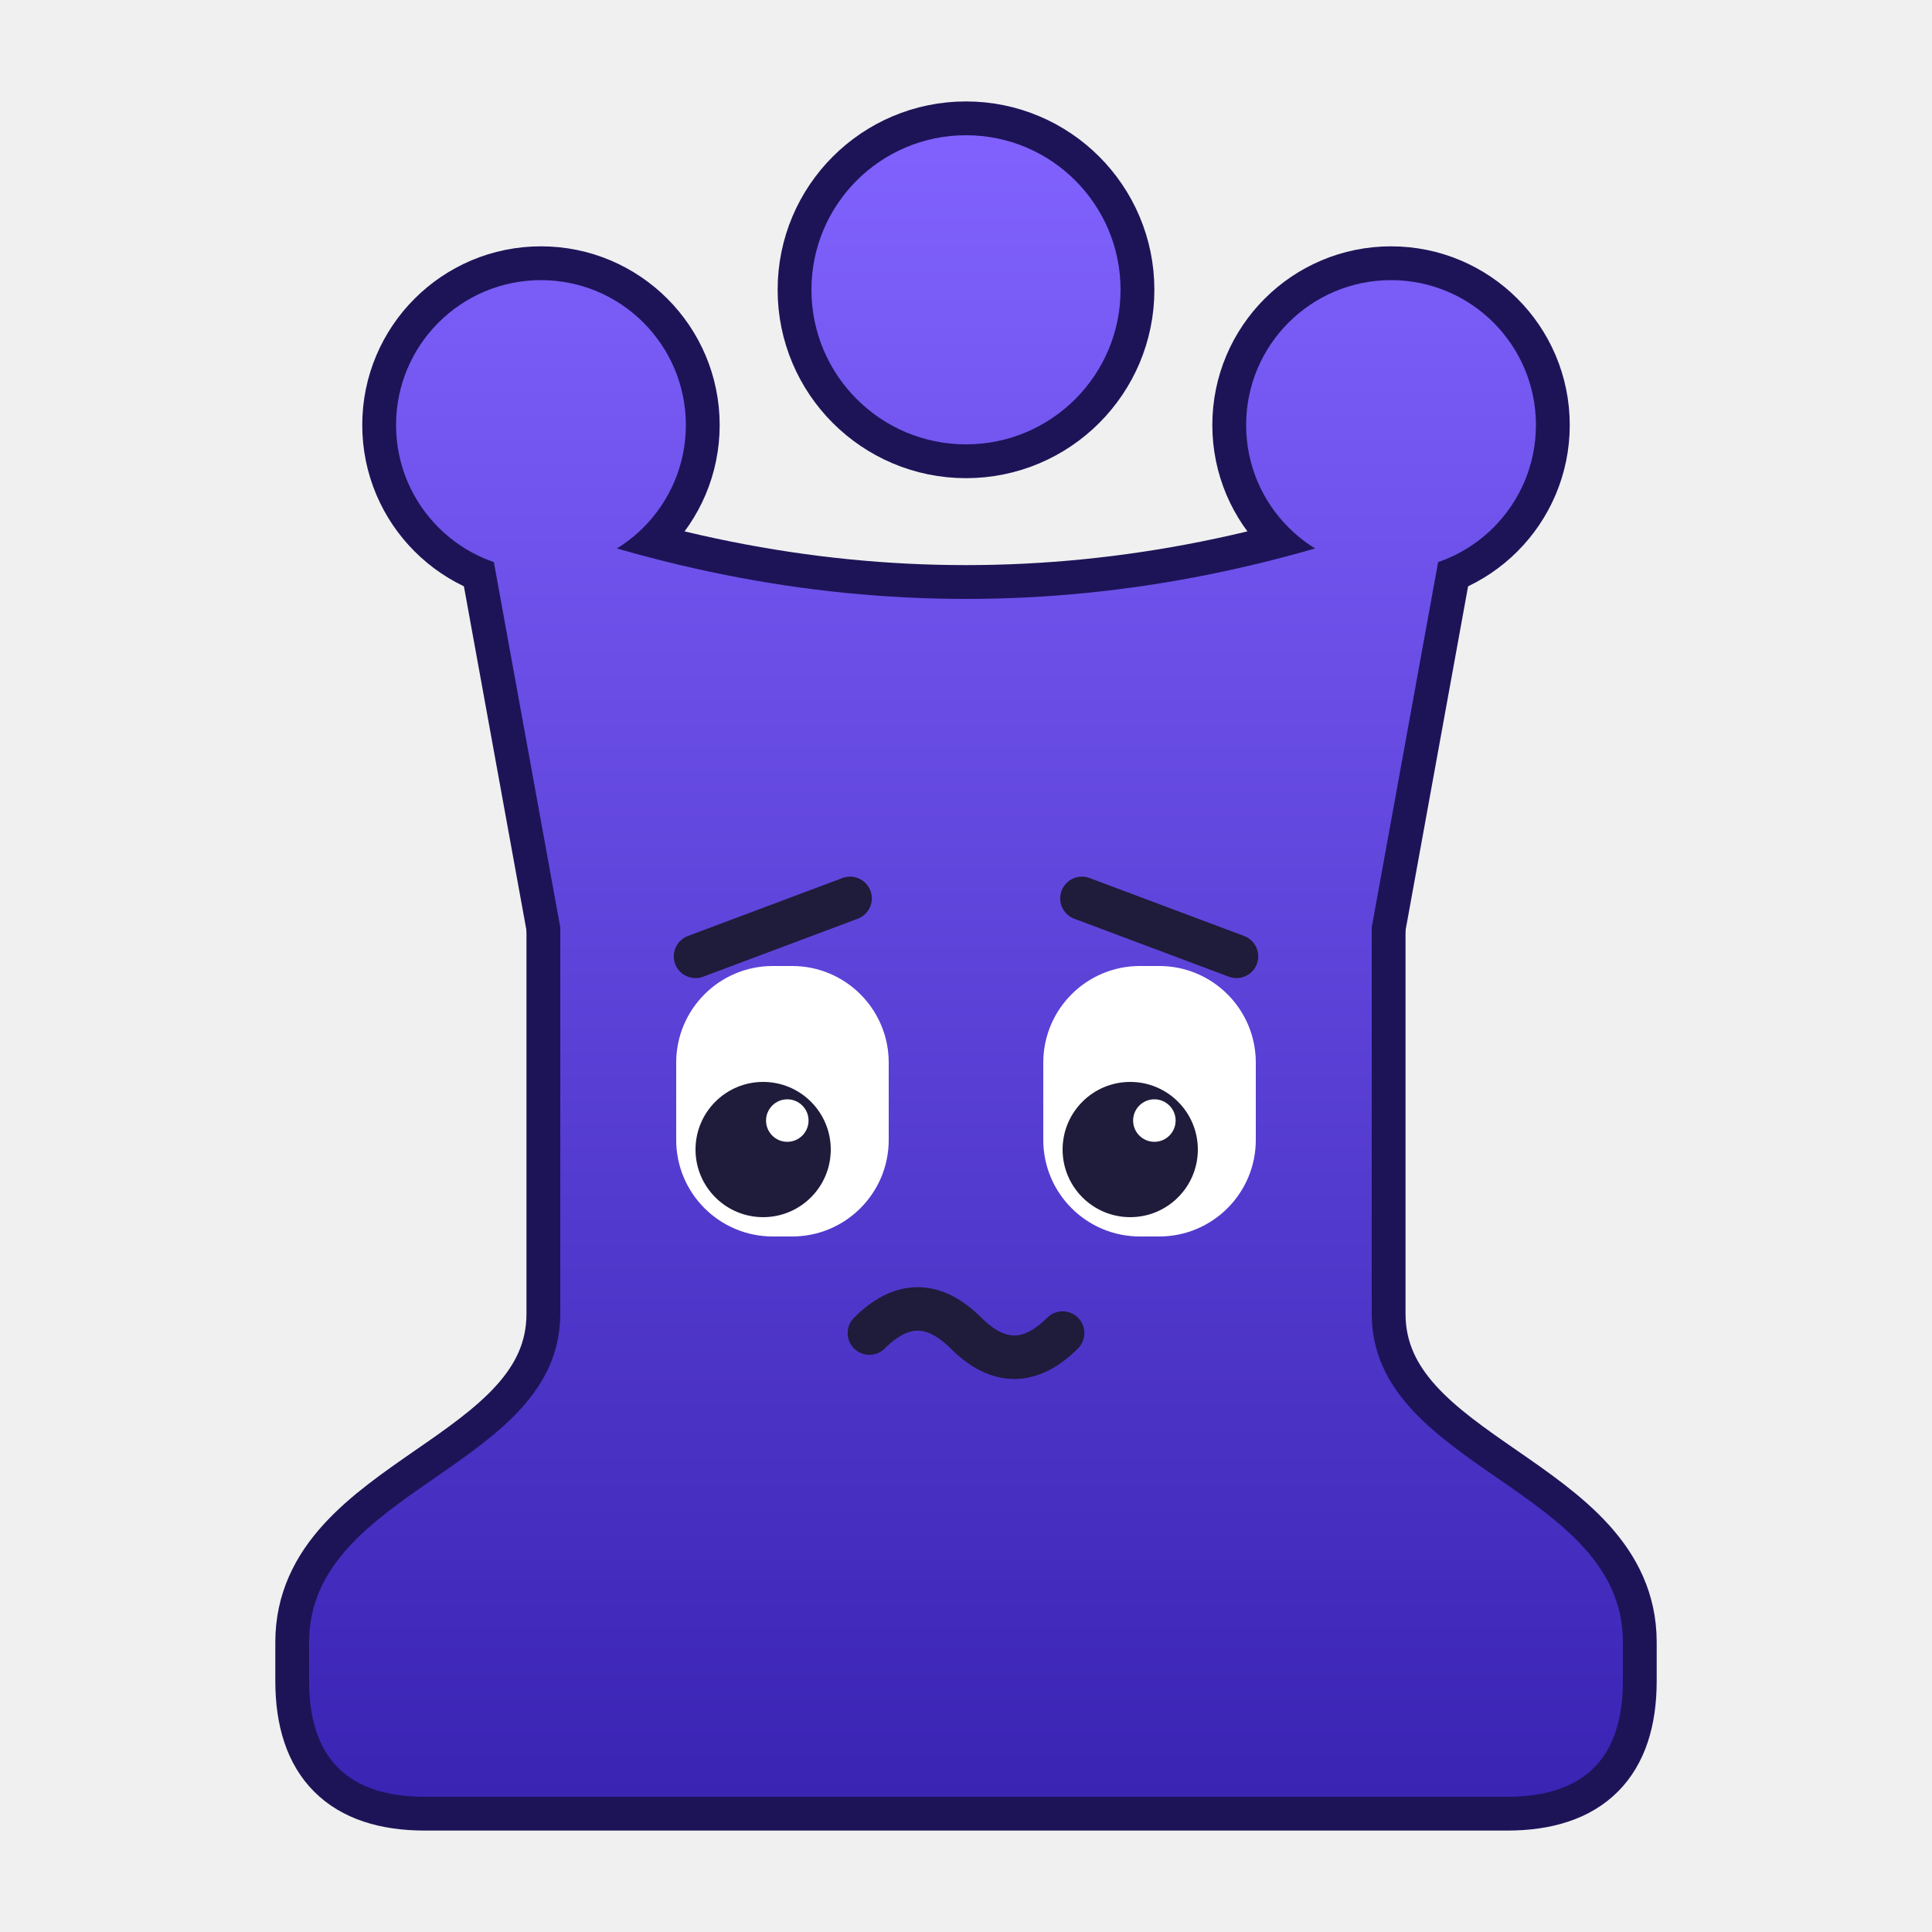
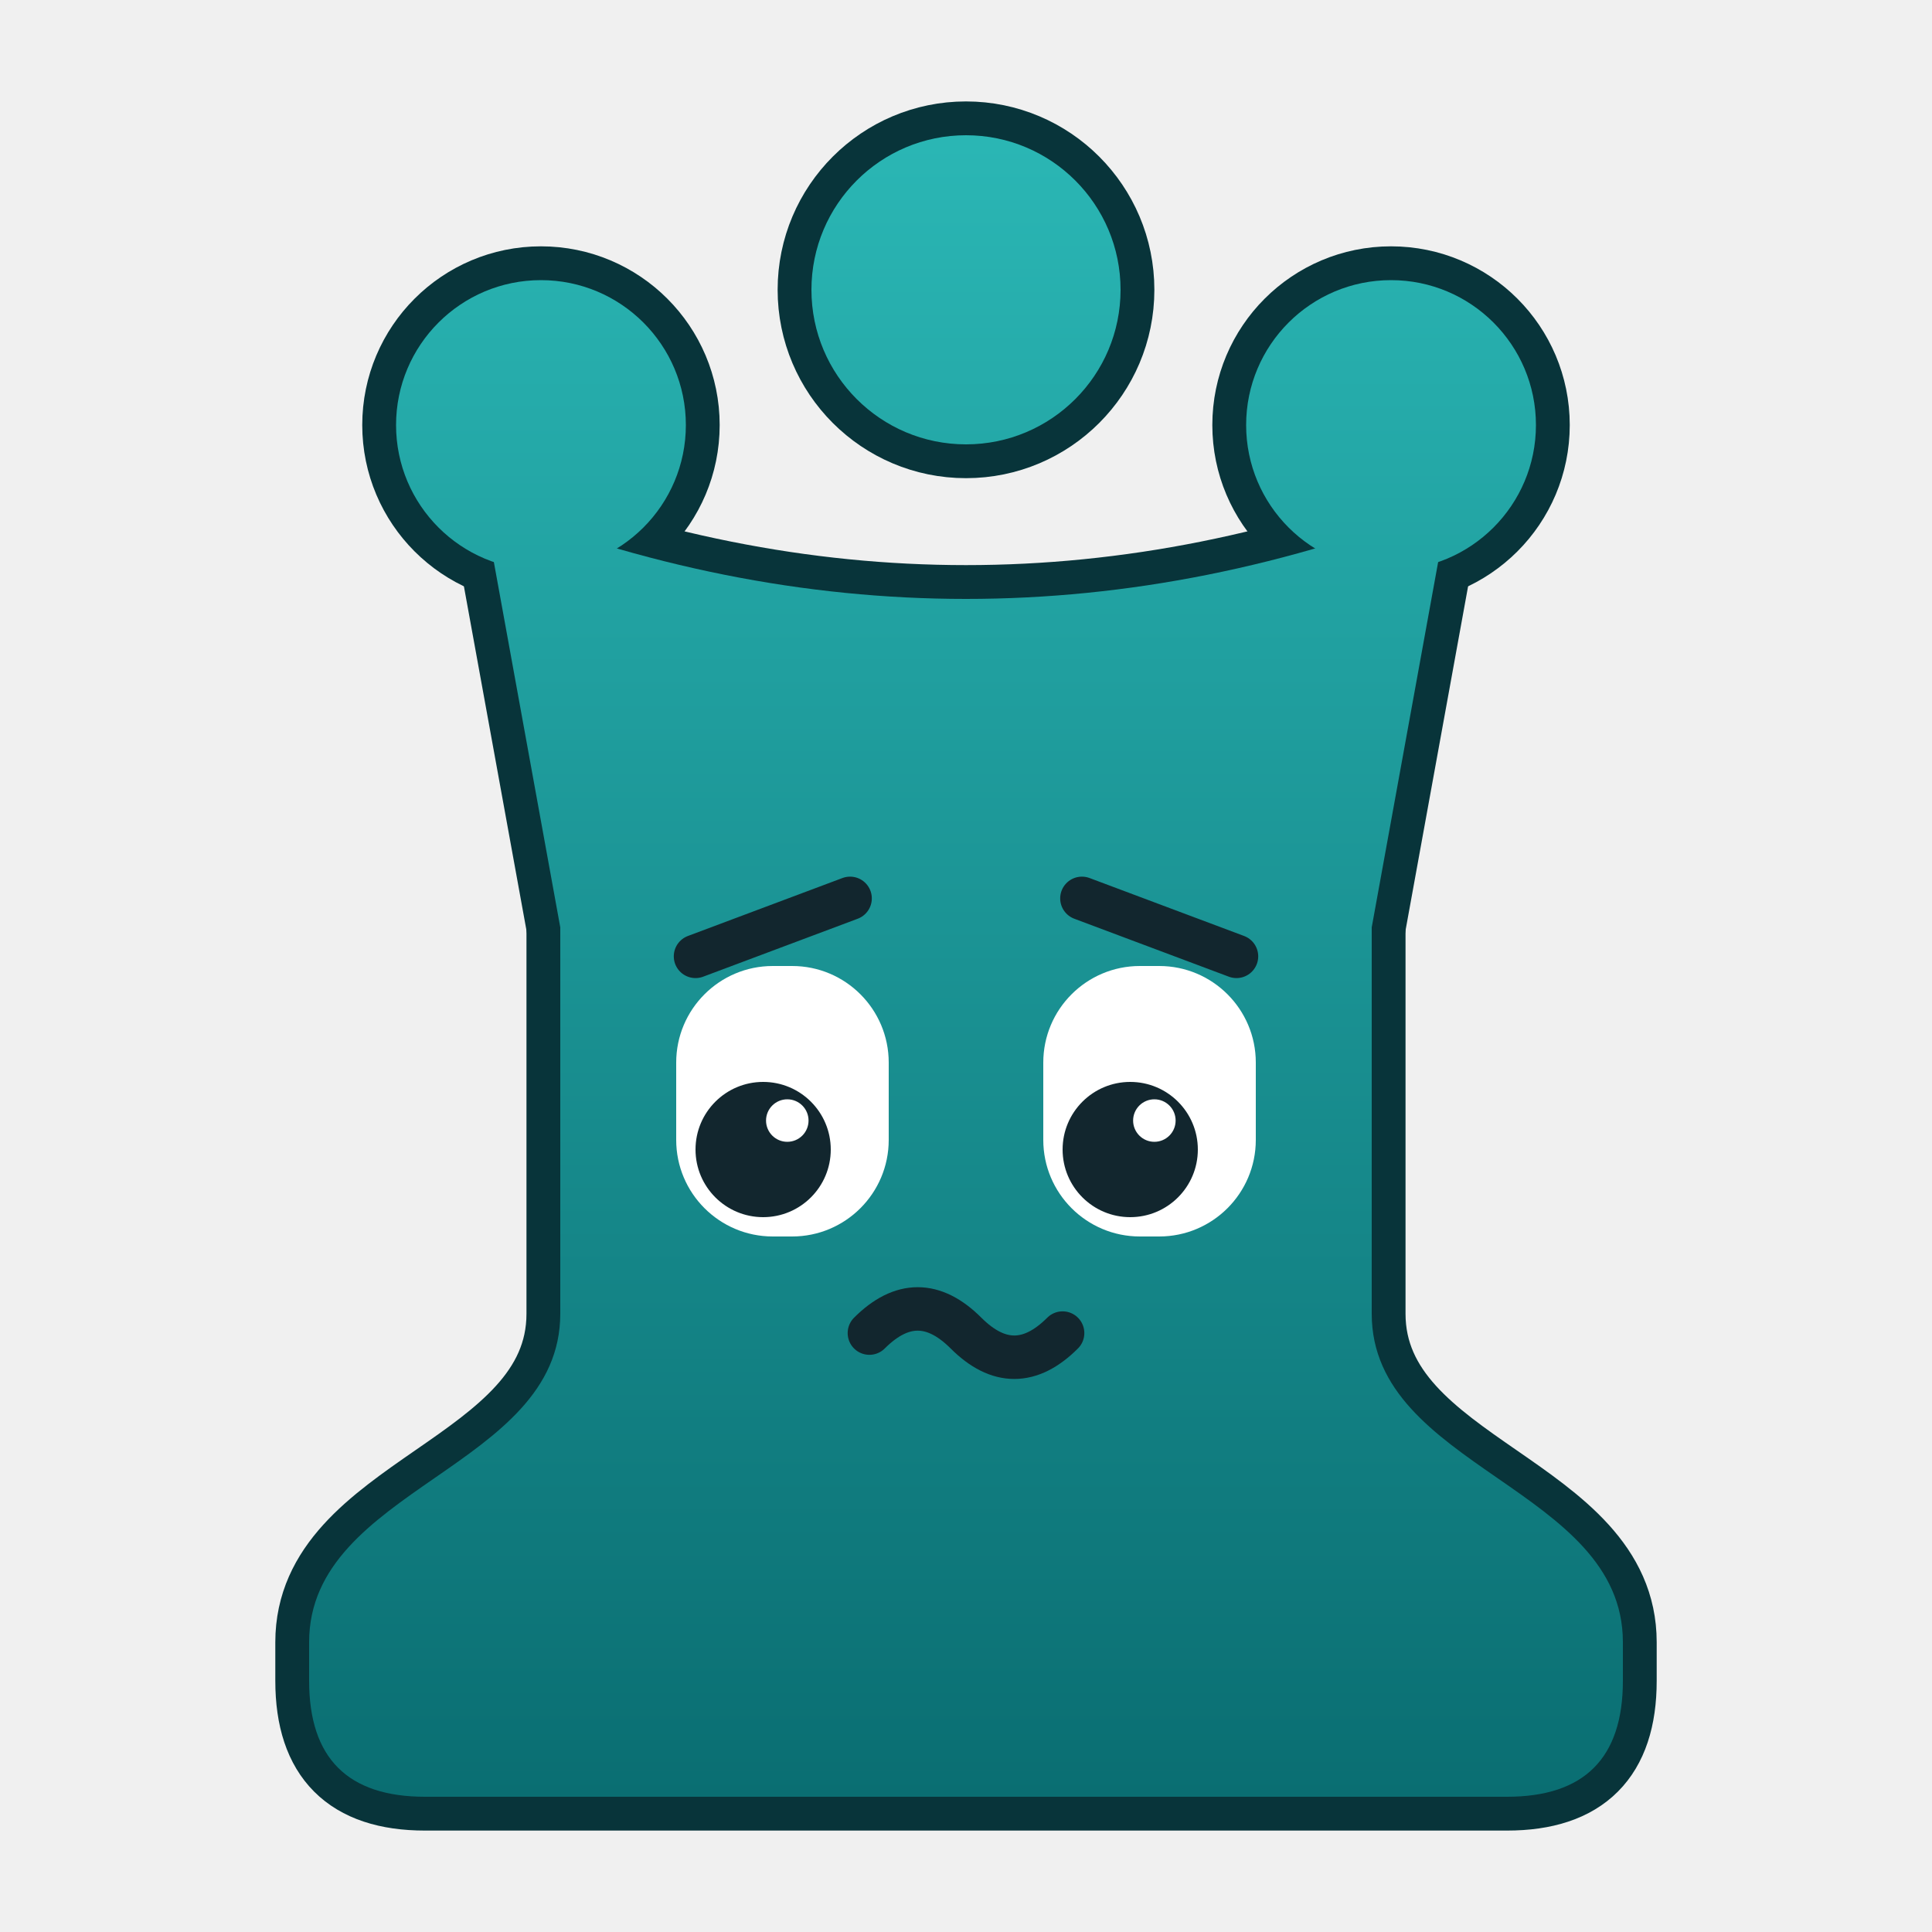
<svg xmlns="http://www.w3.org/2000/svg" xmlns:xlink="http://www.w3.org/1999/xlink" viewBox="0 0 200 200" width="100" height="100">
  <defs>
    <g id="sbq">
      <path d="M58 96 Q58 84 70 84 H130 Q142 84 142 96 V136 C142 152 168 154 168 170 V174 Q168 186 156 186 H44 Q32 186 32 174 V170 C32 154 58 152 58 136Z" />
      <circle cx="56" cy="44" r="15" />
      <circle cx="100" cy="30" r="16" />
      <circle cx="144" cy="44" r="15" />
      <path d="M50 52 Q100 72 150 52 L142 96 H58Z" />
    </g>
    <linearGradient id="gbq" gradientUnits="userSpaceOnUse" x1="0" y1="10" x2="0" y2="186">
-       <stop offset="0" stop-color="#8263ff" />
-       <stop offset="1" stop-color="#3a24b4" />
+       <stop offset="0" stop-color="#2bb8b6" />
+       <stop offset="1" stop-color="#0a6e72" />
    </linearGradient>
    <radialGradient id="lbq" cx="0.32" cy="0.2" r="0.62">
      <stop offset="0" stop-color="#fff" stop-opacity="0.34" />
      <stop offset="1" stop-color="#fff" stop-opacity="0" />
    </radialGradient>
    <linearGradient id="dbq" gradientUnits="userSpaceOnUse" x1="0" y1="140" x2="0" y2="186">
-       <stop offset="0" stop-color="#1f1b3a" stop-opacity="0" />
-       <stop offset="1" stop-color="#1f1b3a" stop-opacity="0.16" />
+       <stop offset="0" stop-color="#12262e" stop-opacity="0" />
+       <stop offset="1" stop-color="#12262e" stop-opacity="0.16" />
    </linearGradient>
    <clipPath id="cbq">
      <use xlink:href="#sbq" />
    </clipPath>
  </defs>
-   <use xlink:href="#sbq" fill="#1d1458" stroke="#1d1458" stroke-width="7" stroke-linejoin="round" />
+   <use xlink:href="#sbq" fill="#08343a" stroke="#08343a" stroke-width="7" stroke-linejoin="round" />
  <use xlink:href="#sbq" fill="url(#gbq)" />
  <g clip-path="url(#cbq)">
    <rect width="200" height="200" fill="url(#lbq)" />
    <rect y="140" width="200" height="60" fill="url(#dbq)" />
  </g>
  <rect x="70" y="100" width="22" height="28" rx="10" fill="#fff" />
-   <circle cx="79" cy="119" r="7" fill="#1f1b3a" />
+   <circle cx="79" cy="119" r="7" fill="#12262e" />
  <circle cx="81.5" cy="116" r="2.2" fill="#fff" />
  <rect x="108" y="100" width="22" height="28" rx="10" fill="#fff" />
-   <circle cx="117" cy="119" r="7" fill="#1f1b3a" />
+   <circle cx="117" cy="119" r="7" fill="#12262e" />
  <circle cx="119.5" cy="116" r="2.2" fill="#fff" />
-   <path d="M72 99 L88 93 M128 99 L112 93" fill="none" stroke="#1f1b3a" stroke-width="4.5" stroke-linecap="round" stroke-linejoin="round" />
-   <path d="M90 138 Q95 133 100 138 Q105 143 110 138" fill="none" stroke="#1f1b3a" stroke-width="4.5" stroke-linecap="round" stroke-linejoin="round" />
+   <path d="M72 99 L88 93 M128 99 L112 93" fill="none" stroke="#12262e" stroke-width="4.5" stroke-linecap="round" stroke-linejoin="round" />
+   <path d="M90 138 Q95 133 100 138 Q105 143 110 138" fill="none" stroke="#12262e" stroke-width="4.5" stroke-linecap="round" stroke-linejoin="round" />
</svg>
